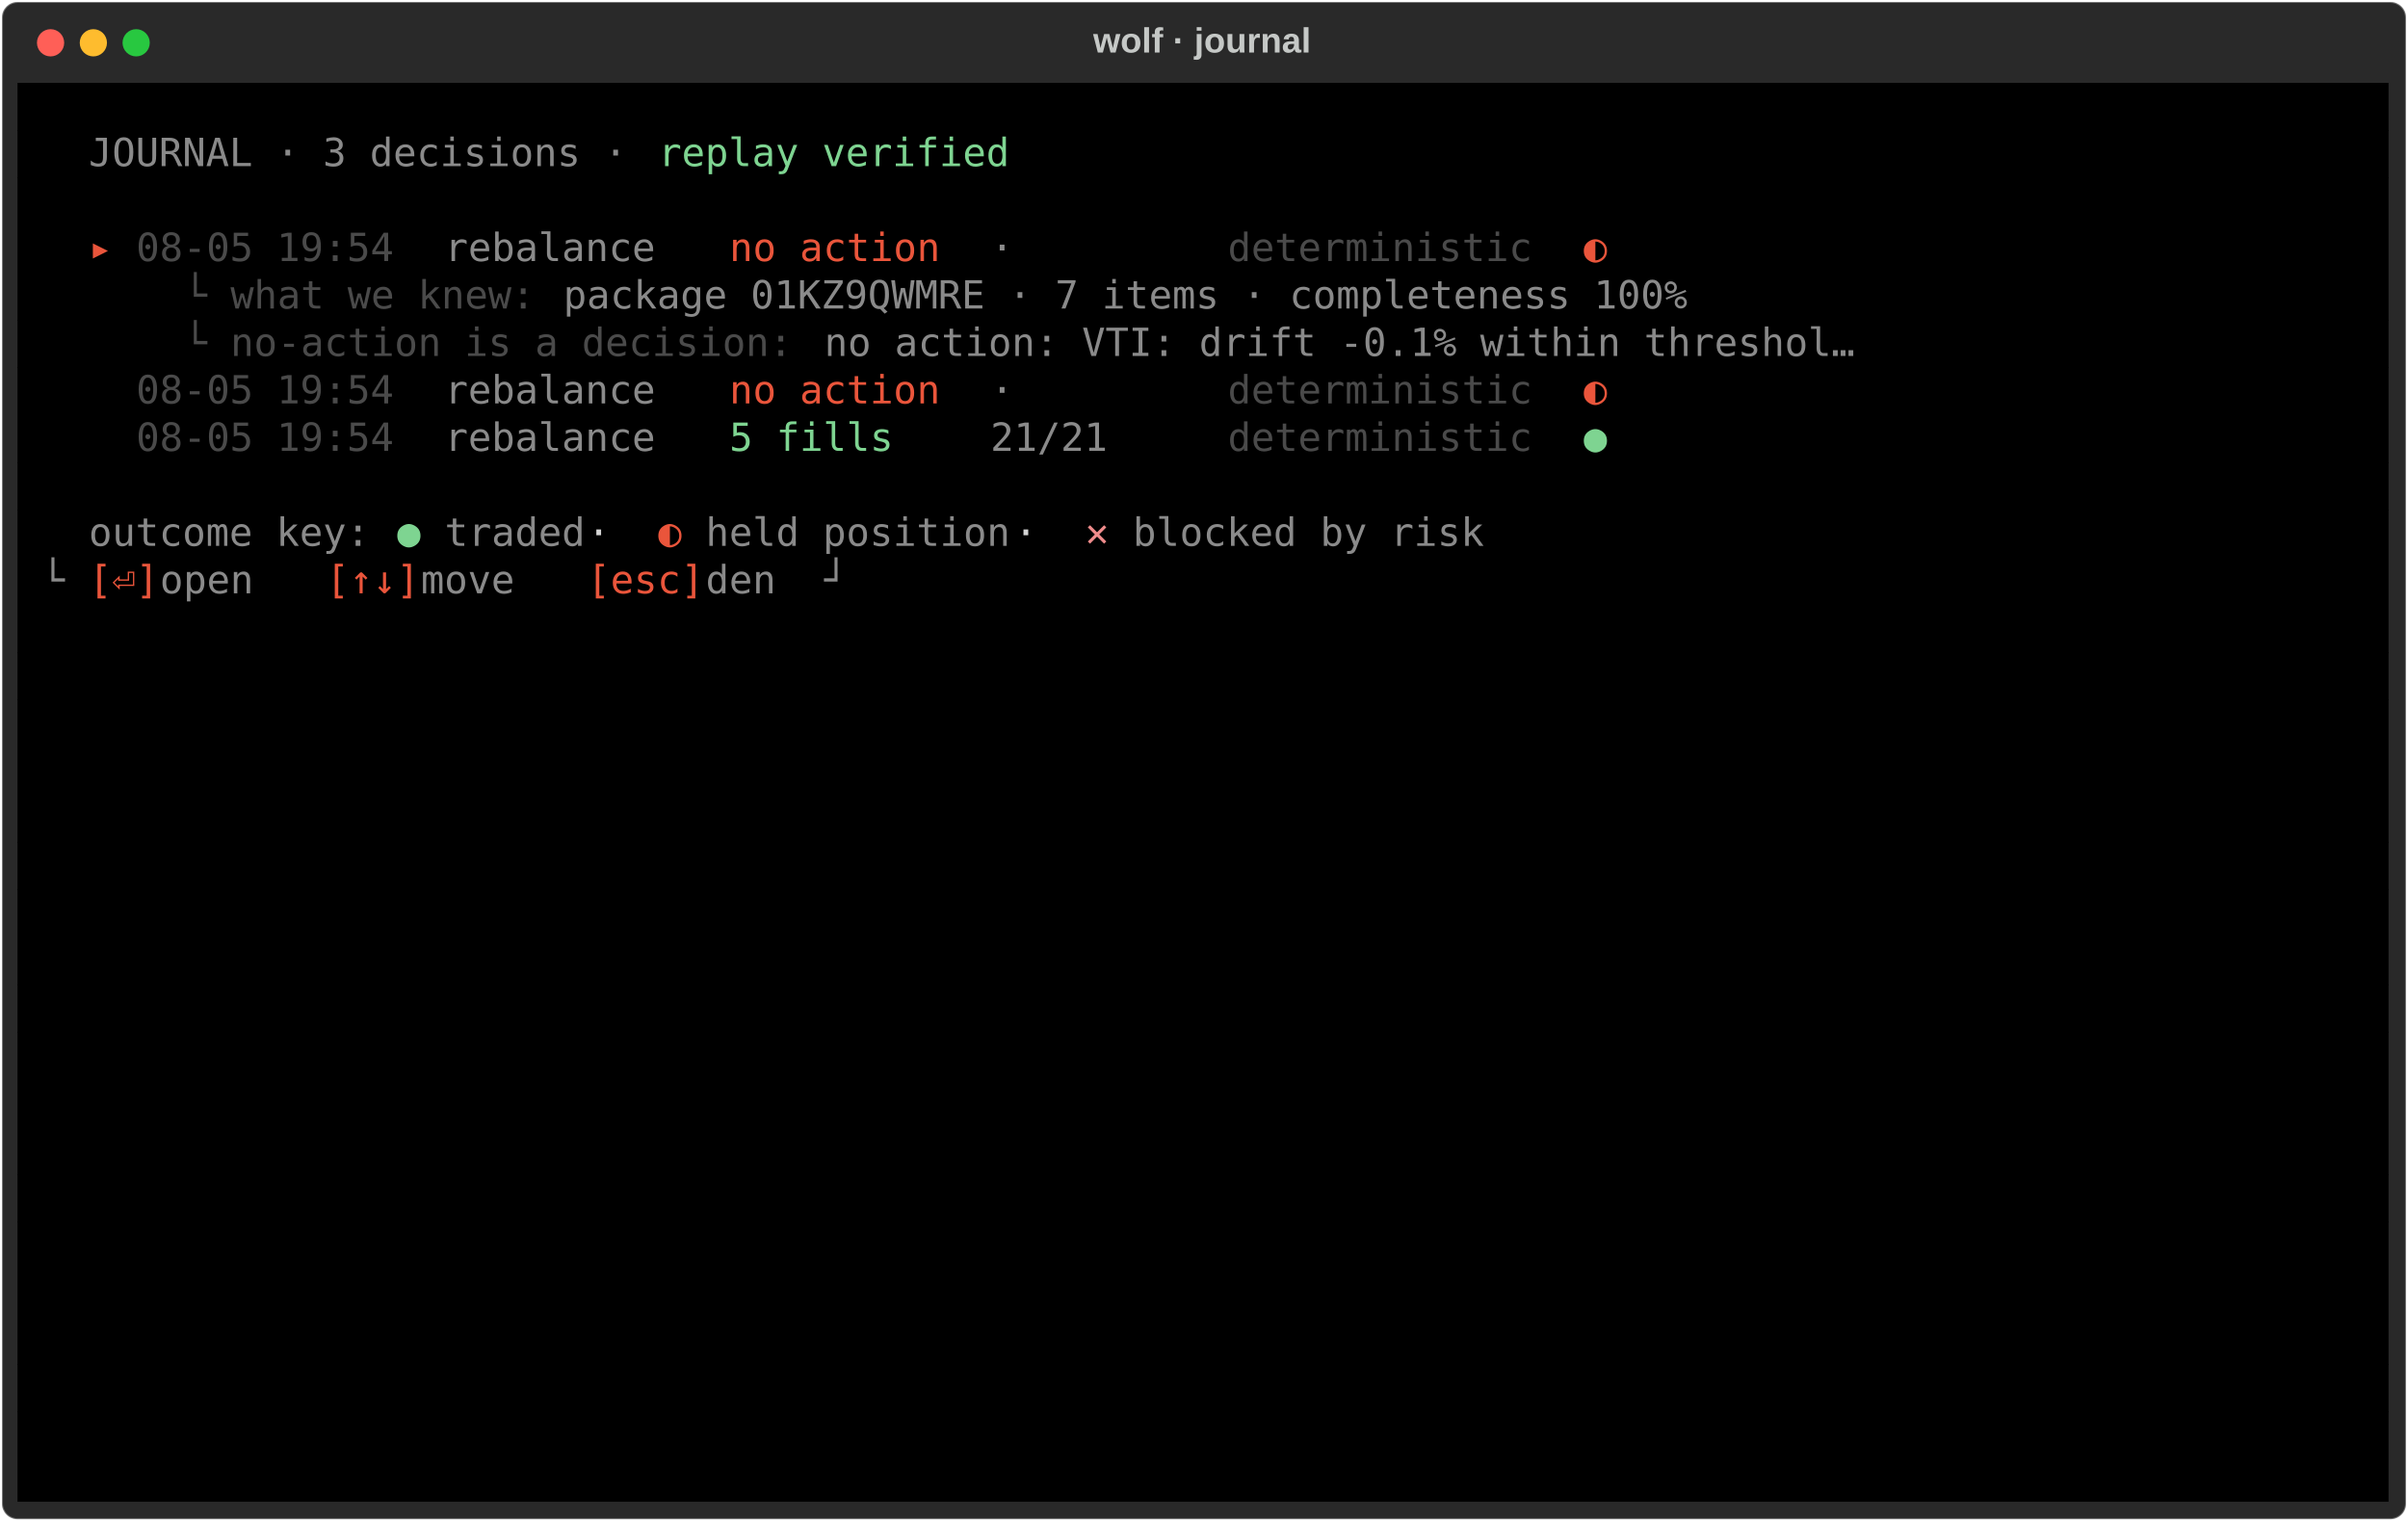
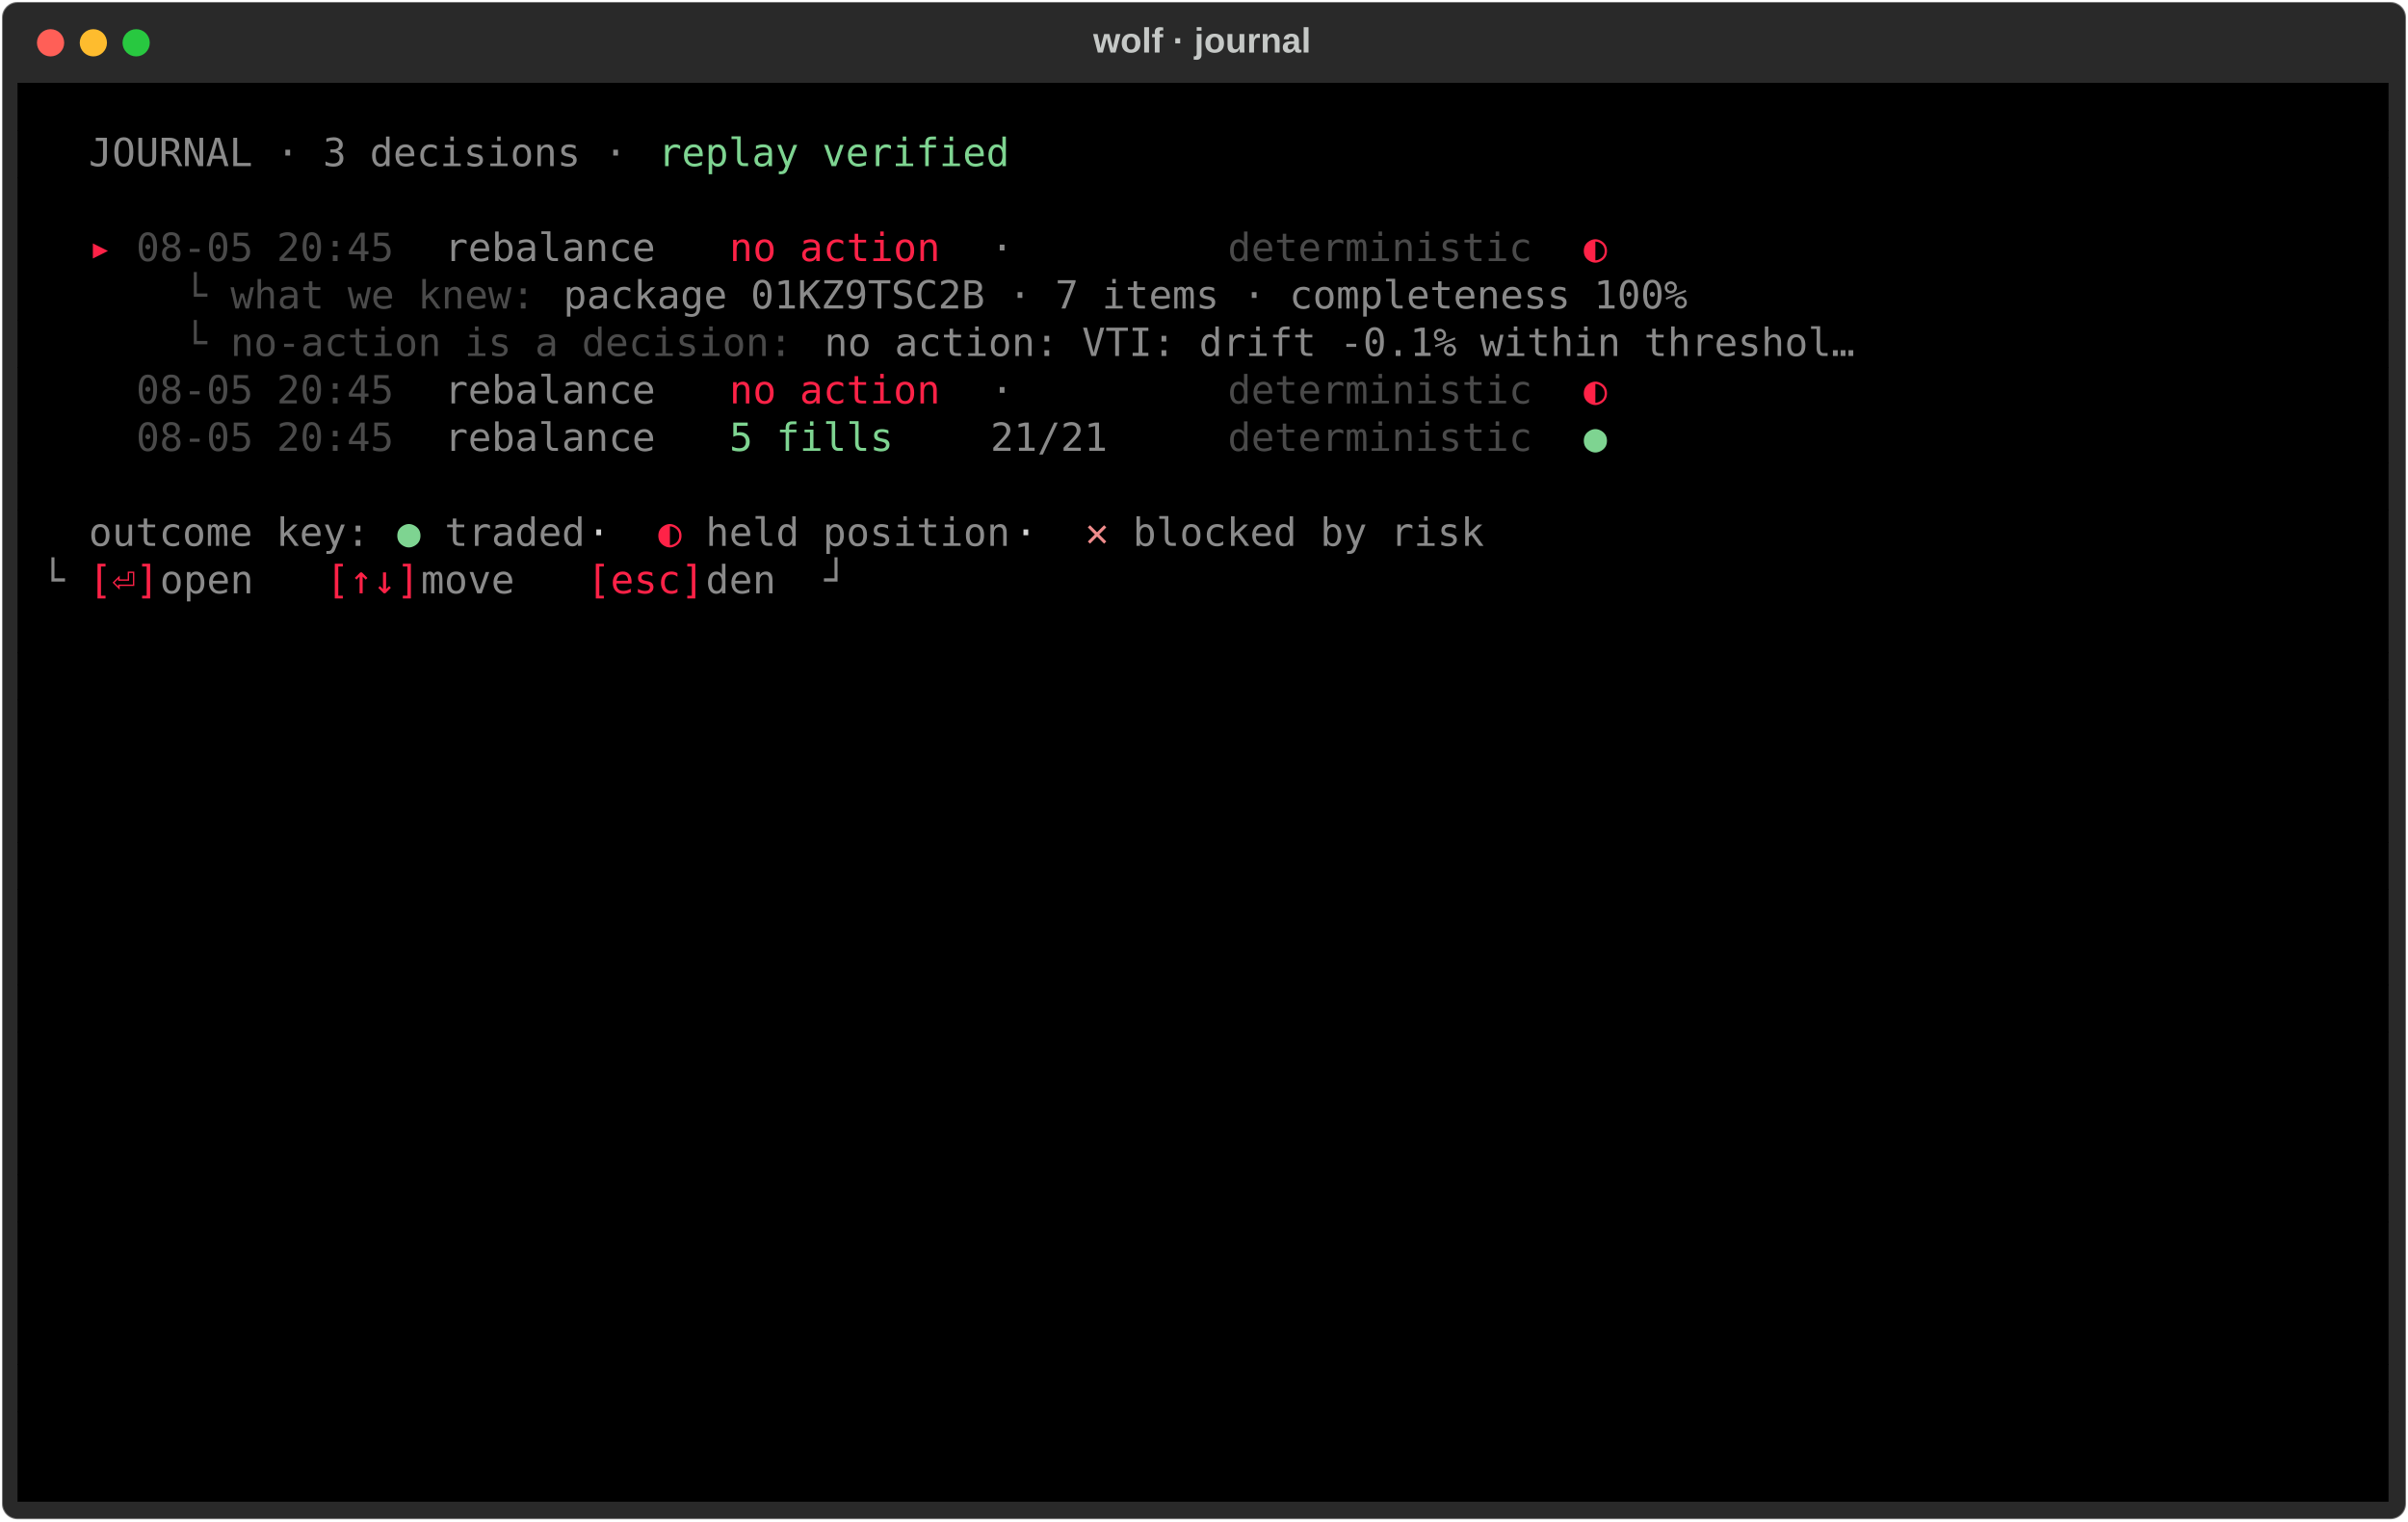
<svg xmlns="http://www.w3.org/2000/svg" class="rich-terminal" viewBox="0 0 1238 782.0">
  <style>

    @font-face {
        font-family: "Fira Code";
        src: local("FiraCode-Regular"),
                url("https://cdnjs.cloudflare.com/ajax/libs/firacode/6.2.0/woff2/FiraCode-Regular.woff2") format("woff2"),
                url("https://cdnjs.cloudflare.com/ajax/libs/firacode/6.2.0/woff/FiraCode-Regular.woff") format("woff");
        font-style: normal;
        font-weight: 400;
    }
    @font-face {
        font-family: "Fira Code";
        src: local("FiraCode-Bold"),
                url("https://cdnjs.cloudflare.com/ajax/libs/firacode/6.2.0/woff2/FiraCode-Bold.woff2") format("woff2"),
                url("https://cdnjs.cloudflare.com/ajax/libs/firacode/6.2.0/woff/FiraCode-Bold.woff") format("woff");
        font-style: bold;
        font-weight: 700;
    }

-     .terminal-2626158233-matrix {
+     .terminal-117177480-matrix {
        font-family: Fira Code, monospace;
        font-size: 20px;
        line-height: 24.4px;
        font-variant-east-asian: full-width;
    }

-     .terminal-2626158233-title {
+     .terminal-117177480-title {
        font-size: 18px;
        font-weight: bold;
        font-family: arial;
    }

-     .terminal-2626158233-r1 { fill: #c5c8c6 }
- .terminal-2626158233-r2 { fill: #d4d4d4 }
- .terminal-2626158233-r3 { fill: #8a8a8a }
- .terminal-2626158233-r4 { fill: #7ed491 }
- .terminal-2626158233-r5 { fill: #ea553b }
- .terminal-2626158233-r6 { fill: #4a4a4a }
- .terminal-2626158233-r7 { fill: #f08c8c }
+     .terminal-117177480-r1 { fill: #c5c8c6 }
+ .terminal-117177480-r2 { fill: #d4d4d4 }
+ .terminal-117177480-r3 { fill: #8a8a8a }
+ .terminal-117177480-r4 { fill: #7ed491 }
+ .terminal-117177480-r5 { fill: #ff2247 }
+ .terminal-117177480-r6 { fill: #4a4a4a }
+ .terminal-117177480-r7 { fill: #f08c8c }
    </style>
  <defs>
-     <clipPath id="terminal-2626158233-clip-terminal">
+     <clipPath id="terminal-117177480-clip-terminal">
      <rect x="0" y="0" width="1219.0" height="731.0" />
    </clipPath>
-     <clipPath id="terminal-2626158233-line-0">
+     <clipPath id="terminal-117177480-line-0">
      <rect x="0" y="1.5" width="1220" height="24.65" />
    </clipPath>
-     <clipPath id="terminal-2626158233-line-1">
+     <clipPath id="terminal-117177480-line-1">
      <rect x="0" y="25.9" width="1220" height="24.65" />
    </clipPath>
-     <clipPath id="terminal-2626158233-line-2">
+     <clipPath id="terminal-117177480-line-2">
      <rect x="0" y="50.3" width="1220" height="24.65" />
    </clipPath>
-     <clipPath id="terminal-2626158233-line-3">
+     <clipPath id="terminal-117177480-line-3">
      <rect x="0" y="74.7" width="1220" height="24.65" />
    </clipPath>
-     <clipPath id="terminal-2626158233-line-4">
+     <clipPath id="terminal-117177480-line-4">
      <rect x="0" y="99.1" width="1220" height="24.65" />
    </clipPath>
-     <clipPath id="terminal-2626158233-line-5">
+     <clipPath id="terminal-117177480-line-5">
      <rect x="0" y="123.5" width="1220" height="24.65" />
    </clipPath>
-     <clipPath id="terminal-2626158233-line-6">
+     <clipPath id="terminal-117177480-line-6">
      <rect x="0" y="147.9" width="1220" height="24.65" />
    </clipPath>
-     <clipPath id="terminal-2626158233-line-7">
+     <clipPath id="terminal-117177480-line-7">
      <rect x="0" y="172.3" width="1220" height="24.65" />
    </clipPath>
-     <clipPath id="terminal-2626158233-line-8">
+     <clipPath id="terminal-117177480-line-8">
      <rect x="0" y="196.7" width="1220" height="24.65" />
    </clipPath>
-     <clipPath id="terminal-2626158233-line-9">
+     <clipPath id="terminal-117177480-line-9">
      <rect x="0" y="221.1" width="1220" height="24.65" />
    </clipPath>
-     <clipPath id="terminal-2626158233-line-10">
+     <clipPath id="terminal-117177480-line-10">
      <rect x="0" y="245.5" width="1220" height="24.65" />
    </clipPath>
-     <clipPath id="terminal-2626158233-line-11">
+     <clipPath id="terminal-117177480-line-11">
      <rect x="0" y="269.9" width="1220" height="24.65" />
    </clipPath>
-     <clipPath id="terminal-2626158233-line-12">
+     <clipPath id="terminal-117177480-line-12">
      <rect x="0" y="294.3" width="1220" height="24.65" />
    </clipPath>
-     <clipPath id="terminal-2626158233-line-13">
+     <clipPath id="terminal-117177480-line-13">
      <rect x="0" y="318.7" width="1220" height="24.65" />
    </clipPath>
-     <clipPath id="terminal-2626158233-line-14">
+     <clipPath id="terminal-117177480-line-14">
      <rect x="0" y="343.1" width="1220" height="24.65" />
    </clipPath>
-     <clipPath id="terminal-2626158233-line-15">
+     <clipPath id="terminal-117177480-line-15">
      <rect x="0" y="367.5" width="1220" height="24.65" />
    </clipPath>
-     <clipPath id="terminal-2626158233-line-16">
+     <clipPath id="terminal-117177480-line-16">
      <rect x="0" y="391.9" width="1220" height="24.65" />
    </clipPath>
-     <clipPath id="terminal-2626158233-line-17">
+     <clipPath id="terminal-117177480-line-17">
      <rect x="0" y="416.3" width="1220" height="24.65" />
    </clipPath>
-     <clipPath id="terminal-2626158233-line-18">
+     <clipPath id="terminal-117177480-line-18">
      <rect x="0" y="440.7" width="1220" height="24.65" />
    </clipPath>
-     <clipPath id="terminal-2626158233-line-19">
+     <clipPath id="terminal-117177480-line-19">
      <rect x="0" y="465.1" width="1220" height="24.65" />
    </clipPath>
-     <clipPath id="terminal-2626158233-line-20">
+     <clipPath id="terminal-117177480-line-20">
      <rect x="0" y="489.5" width="1220" height="24.65" />
    </clipPath>
-     <clipPath id="terminal-2626158233-line-21">
+     <clipPath id="terminal-117177480-line-21">
      <rect x="0" y="513.9" width="1220" height="24.65" />
    </clipPath>
-     <clipPath id="terminal-2626158233-line-22">
+     <clipPath id="terminal-117177480-line-22">
      <rect x="0" y="538.3" width="1220" height="24.65" />
    </clipPath>
-     <clipPath id="terminal-2626158233-line-23">
+     <clipPath id="terminal-117177480-line-23">
      <rect x="0" y="562.7" width="1220" height="24.65" />
    </clipPath>
-     <clipPath id="terminal-2626158233-line-24">
+     <clipPath id="terminal-117177480-line-24">
      <rect x="0" y="587.1" width="1220" height="24.65" />
    </clipPath>
-     <clipPath id="terminal-2626158233-line-25">
+     <clipPath id="terminal-117177480-line-25">
      <rect x="0" y="611.5" width="1220" height="24.65" />
    </clipPath>
-     <clipPath id="terminal-2626158233-line-26">
+     <clipPath id="terminal-117177480-line-26">
      <rect x="0" y="635.9" width="1220" height="24.65" />
    </clipPath>
-     <clipPath id="terminal-2626158233-line-27">
+     <clipPath id="terminal-117177480-line-27">
      <rect x="0" y="660.3" width="1220" height="24.65" />
    </clipPath>
-     <clipPath id="terminal-2626158233-line-28">
+     <clipPath id="terminal-117177480-line-28">
      <rect x="0" y="684.7" width="1220" height="24.65" />
    </clipPath>
  </defs>
  <rect fill="#292929" stroke="rgba(255,255,255,0.35)" stroke-width="1" x="1" y="1" width="1236" height="780" rx="8" />
-   <text class="terminal-2626158233-title" fill="#c5c8c6" text-anchor="middle" x="618" y="27">wolf · journal</text>
+   <text class="terminal-117177480-title" fill="#c5c8c6" text-anchor="middle" x="618" y="27">wolf · journal</text>
  <g transform="translate(26,22)">
    <circle cx="0" cy="0" r="7" fill="#ff5f57" />
    <circle cx="22" cy="0" r="7" fill="#febc2e" />
    <circle cx="44" cy="0" r="7" fill="#28c840" />
  </g>
-   <g transform="translate(9, 41)" clip-path="url(#terminal-2626158233-clip-terminal)">
+   <g transform="translate(9, 41)" clip-path="url(#terminal-117177480-clip-terminal)">
    <rect fill="#000000" x="0" y="1.5" width="12.2" height="24.65" shape-rendering="crispEdges" />
    <rect fill="#000000" x="12.2" y="1.5" width="0" height="24.65" shape-rendering="crispEdges" />
    <rect fill="#000000" x="12.2" y="1.5" width="1195.6" height="24.65" shape-rendering="crispEdges" />
    <rect fill="#000000" x="1207.8" y="1.5" width="12.2" height="24.65" shape-rendering="crispEdges" />
    <rect fill="#000000" x="0" y="25.9" width="12.2" height="24.65" shape-rendering="crispEdges" />
    <rect fill="#000000" x="12.2" y="25.9" width="24.4" height="24.65" shape-rendering="crispEdges" />
    <rect fill="#000000" x="36.6" y="25.9" width="280.6" height="24.65" shape-rendering="crispEdges" />
    <rect fill="#000000" x="317.2" y="25.9" width="12.2" height="24.65" shape-rendering="crispEdges" />
    <rect fill="#000000" x="329.4" y="25.9" width="183" height="24.65" shape-rendering="crispEdges" />
    <rect fill="#000000" x="512.4" y="25.9" width="695.4" height="24.65" shape-rendering="crispEdges" />
    <rect fill="#000000" x="1207.8" y="25.9" width="12.2" height="24.65" shape-rendering="crispEdges" />
    <rect fill="#000000" x="0" y="50.3" width="12.2" height="24.65" shape-rendering="crispEdges" />
    <rect fill="#000000" x="12.2" y="50.3" width="0" height="24.65" shape-rendering="crispEdges" />
    <rect fill="#000000" x="12.2" y="50.3" width="1195.6" height="24.65" shape-rendering="crispEdges" />
    <rect fill="#000000" x="1207.8" y="50.3" width="12.2" height="24.65" shape-rendering="crispEdges" />
    <rect fill="#000000" x="0" y="74.7" width="12.2" height="24.65" shape-rendering="crispEdges" />
    <rect fill="#000000" x="12.2" y="74.7" width="24.4" height="24.65" shape-rendering="crispEdges" />
    <rect fill="#000000" x="36.6" y="74.7" width="12.2" height="24.65" shape-rendering="crispEdges" />
    <rect fill="#000000" x="48.8" y="74.7" width="12.2" height="24.65" shape-rendering="crispEdges" />
    <rect fill="#000000" x="61" y="74.7" width="134.2" height="24.65" shape-rendering="crispEdges" />
    <rect fill="#000000" x="195.2" y="74.7" width="24.4" height="24.65" shape-rendering="crispEdges" />
    <rect fill="#000000" x="219.6" y="74.7" width="146.4" height="24.65" shape-rendering="crispEdges" />
    <rect fill="#000000" x="366" y="74.7" width="134.2" height="24.65" shape-rendering="crispEdges" />
    <rect fill="#000000" x="500.2" y="74.7" width="85.4" height="24.65" shape-rendering="crispEdges" />
    <rect fill="#000000" x="585.6" y="74.7" width="36.6" height="24.65" shape-rendering="crispEdges" />
    <rect fill="#000000" x="622.2" y="74.7" width="158.6" height="24.65" shape-rendering="crispEdges" />
    <rect fill="#000000" x="780.8" y="74.7" width="24.4" height="24.65" shape-rendering="crispEdges" />
    <rect fill="#000000" x="805.2" y="74.7" width="12.2" height="24.65" shape-rendering="crispEdges" />
    <rect fill="#000000" x="817.4" y="74.7" width="390.4" height="24.65" shape-rendering="crispEdges" />
    <rect fill="#000000" x="1207.8" y="74.7" width="12.2" height="24.65" shape-rendering="crispEdges" />
    <rect fill="#000000" x="0" y="99.1" width="12.2" height="24.65" shape-rendering="crispEdges" />
    <rect fill="#000000" x="12.2" y="99.1" width="73.2" height="24.65" shape-rendering="crispEdges" />
    <rect fill="#000000" x="85.4" y="99.1" width="183" height="24.65" shape-rendering="crispEdges" />
    <rect fill="#000000" x="268.4" y="99.1" width="12.2" height="24.65" shape-rendering="crispEdges" />
    <rect fill="#000000" x="280.6" y="99.1" width="585.6" height="24.65" shape-rendering="crispEdges" />
    <rect fill="#000000" x="866.2" y="99.1" width="341.6" height="24.65" shape-rendering="crispEdges" />
    <rect fill="#000000" x="1207.8" y="99.1" width="12.2" height="24.65" shape-rendering="crispEdges" />
    <rect fill="#000000" x="0" y="123.5" width="12.2" height="24.65" shape-rendering="crispEdges" />
    <rect fill="#000000" x="12.2" y="123.5" width="73.2" height="24.65" shape-rendering="crispEdges" />
    <rect fill="#000000" x="85.4" y="123.5" width="317.2" height="24.65" shape-rendering="crispEdges" />
    <rect fill="#000000" x="402.6" y="123.5" width="12.2" height="24.65" shape-rendering="crispEdges" />
    <rect fill="#000000" x="414.8" y="123.5" width="536.8" height="24.65" shape-rendering="crispEdges" />
    <rect fill="#000000" x="951.6" y="123.5" width="256.2" height="24.65" shape-rendering="crispEdges" />
    <rect fill="#000000" x="1207.8" y="123.5" width="12.2" height="24.65" shape-rendering="crispEdges" />
    <rect fill="#000000" x="0" y="147.9" width="12.2" height="24.65" shape-rendering="crispEdges" />
    <rect fill="#000000" x="12.2" y="147.9" width="48.8" height="24.65" shape-rendering="crispEdges" />
    <rect fill="#000000" x="61" y="147.9" width="134.2" height="24.65" shape-rendering="crispEdges" />
    <rect fill="#000000" x="195.2" y="147.9" width="24.4" height="24.65" shape-rendering="crispEdges" />
    <rect fill="#000000" x="219.6" y="147.9" width="146.4" height="24.65" shape-rendering="crispEdges" />
    <rect fill="#000000" x="366" y="147.9" width="134.2" height="24.65" shape-rendering="crispEdges" />
    <rect fill="#000000" x="500.2" y="147.9" width="85.4" height="24.65" shape-rendering="crispEdges" />
    <rect fill="#000000" x="585.6" y="147.9" width="36.6" height="24.65" shape-rendering="crispEdges" />
    <rect fill="#000000" x="622.2" y="147.9" width="158.6" height="24.65" shape-rendering="crispEdges" />
    <rect fill="#000000" x="780.8" y="147.9" width="24.4" height="24.65" shape-rendering="crispEdges" />
    <rect fill="#000000" x="805.2" y="147.9" width="12.2" height="24.65" shape-rendering="crispEdges" />
    <rect fill="#000000" x="817.4" y="147.9" width="390.4" height="24.65" shape-rendering="crispEdges" />
    <rect fill="#000000" x="1207.8" y="147.9" width="12.2" height="24.65" shape-rendering="crispEdges" />
    <rect fill="#000000" x="0" y="172.3" width="12.2" height="24.65" shape-rendering="crispEdges" />
    <rect fill="#000000" x="12.2" y="172.3" width="48.8" height="24.65" shape-rendering="crispEdges" />
    <rect fill="#000000" x="61" y="172.3" width="134.2" height="24.65" shape-rendering="crispEdges" />
    <rect fill="#000000" x="195.2" y="172.3" width="24.4" height="24.65" shape-rendering="crispEdges" />
    <rect fill="#000000" x="219.6" y="172.3" width="146.4" height="24.65" shape-rendering="crispEdges" />
    <rect fill="#000000" x="366" y="172.3" width="134.2" height="24.65" shape-rendering="crispEdges" />
    <rect fill="#000000" x="500.2" y="172.3" width="85.4" height="24.65" shape-rendering="crispEdges" />
    <rect fill="#000000" x="585.6" y="172.3" width="36.6" height="24.65" shape-rendering="crispEdges" />
    <rect fill="#000000" x="622.2" y="172.3" width="158.6" height="24.65" shape-rendering="crispEdges" />
    <rect fill="#000000" x="780.8" y="172.3" width="24.4" height="24.65" shape-rendering="crispEdges" />
    <rect fill="#000000" x="805.2" y="172.3" width="12.2" height="24.65" shape-rendering="crispEdges" />
    <rect fill="#000000" x="817.4" y="172.3" width="390.4" height="24.65" shape-rendering="crispEdges" />
    <rect fill="#000000" x="1207.8" y="172.3" width="12.2" height="24.65" shape-rendering="crispEdges" />
    <rect fill="#000000" x="0" y="196.7" width="12.2" height="24.65" shape-rendering="crispEdges" />
    <rect fill="#000000" x="12.2" y="196.7" width="0" height="24.65" shape-rendering="crispEdges" />
    <rect fill="#000000" x="12.2" y="196.7" width="1195.6" height="24.65" shape-rendering="crispEdges" />
    <rect fill="#000000" x="1207.8" y="196.7" width="12.2" height="24.65" shape-rendering="crispEdges" />
    <rect fill="#000000" x="0" y="221.1" width="12.2" height="24.65" shape-rendering="crispEdges" />
    <rect fill="#000000" x="12.2" y="221.1" width="24.4" height="24.65" shape-rendering="crispEdges" />
    <rect fill="#000000" x="36.6" y="221.1" width="146.4" height="24.65" shape-rendering="crispEdges" />
    <rect fill="#000000" x="183" y="221.1" width="12.2" height="24.65" shape-rendering="crispEdges" />
    <rect fill="#000000" x="195.2" y="221.1" width="12.2" height="24.65" shape-rendering="crispEdges" />
    <rect fill="#000000" x="207.4" y="221.1" width="12.2" height="24.65" shape-rendering="crispEdges" />
    <rect fill="#000000" x="219.6" y="221.1" width="73.2" height="24.65" shape-rendering="crispEdges" />
    <rect fill="#000000" x="292.8" y="221.1" width="36.6" height="24.65" shape-rendering="crispEdges" />
    <rect fill="#000000" x="329.4" y="221.1" width="12.2" height="24.65" shape-rendering="crispEdges" />
    <rect fill="#000000" x="341.6" y="221.1" width="12.2" height="24.65" shape-rendering="crispEdges" />
    <rect fill="#000000" x="353.8" y="221.1" width="158.6" height="24.65" shape-rendering="crispEdges" />
    <rect fill="#000000" x="512.4" y="221.1" width="36.6" height="24.65" shape-rendering="crispEdges" />
    <rect fill="#000000" x="549" y="221.1" width="12.2" height="24.65" shape-rendering="crispEdges" />
    <rect fill="#000000" x="561.2" y="221.1" width="12.2" height="24.65" shape-rendering="crispEdges" />
    <rect fill="#000000" x="573.4" y="221.1" width="183" height="24.65" shape-rendering="crispEdges" />
    <rect fill="#000000" x="756.4" y="221.1" width="451.4" height="24.65" shape-rendering="crispEdges" />
    <rect fill="#000000" x="1207.8" y="221.1" width="12.2" height="24.65" shape-rendering="crispEdges" />
    <rect fill="#000000" x="0" y="245.5" width="12.2" height="24.65" shape-rendering="crispEdges" />
    <rect fill="#000000" x="12.2" y="245.5" width="12.2" height="24.65" shape-rendering="crispEdges" />
    <rect fill="#000000" x="24.4" y="245.5" width="12.2" height="24.65" shape-rendering="crispEdges" />
    <rect fill="#000000" x="36.6" y="245.5" width="36.6" height="24.65" shape-rendering="crispEdges" />
    <rect fill="#000000" x="73.2" y="245.5" width="61" height="24.65" shape-rendering="crispEdges" />
    <rect fill="#000000" x="134.2" y="245.5" width="24.4" height="24.65" shape-rendering="crispEdges" />
    <rect fill="#000000" x="158.6" y="245.5" width="48.8" height="24.65" shape-rendering="crispEdges" />
    <rect fill="#000000" x="207.4" y="245.5" width="61" height="24.65" shape-rendering="crispEdges" />
    <rect fill="#000000" x="268.4" y="245.5" width="24.4" height="24.65" shape-rendering="crispEdges" />
    <rect fill="#000000" x="292.8" y="245.5" width="61" height="24.65" shape-rendering="crispEdges" />
    <rect fill="#000000" x="353.8" y="245.5" width="48.8" height="24.65" shape-rendering="crispEdges" />
    <rect fill="#000000" x="402.6" y="245.5" width="12.2" height="24.65" shape-rendering="crispEdges" />
    <rect fill="#000000" x="414.8" y="245.5" width="12.2" height="24.65" shape-rendering="crispEdges" />
    <rect fill="#000000" x="427" y="245.5" width="780.8" height="24.65" shape-rendering="crispEdges" />
    <rect fill="#000000" x="1207.8" y="245.5" width="12.2" height="24.65" shape-rendering="crispEdges" />
    <rect fill="#000000" x="0" y="269.9" width="12.2" height="24.65" shape-rendering="crispEdges" />
    <rect fill="#000000" x="12.2" y="269.9" width="1195.6" height="24.65" shape-rendering="crispEdges" />
    <rect fill="#000000" x="1207.8" y="269.9" width="12.2" height="24.65" shape-rendering="crispEdges" />
    <rect fill="#000000" x="0" y="294.3" width="12.2" height="24.65" shape-rendering="crispEdges" />
    <rect fill="#000000" x="12.2" y="294.3" width="1195.6" height="24.65" shape-rendering="crispEdges" />
    <rect fill="#000000" x="1207.8" y="294.3" width="12.2" height="24.65" shape-rendering="crispEdges" />
    <rect fill="#000000" x="0" y="318.7" width="12.2" height="24.65" shape-rendering="crispEdges" />
    <rect fill="#000000" x="12.2" y="318.7" width="1195.6" height="24.65" shape-rendering="crispEdges" />
    <rect fill="#000000" x="1207.8" y="318.7" width="12.2" height="24.65" shape-rendering="crispEdges" />
    <rect fill="#000000" x="0" y="343.1" width="12.2" height="24.65" shape-rendering="crispEdges" />
    <rect fill="#000000" x="12.2" y="343.1" width="1195.6" height="24.65" shape-rendering="crispEdges" />
    <rect fill="#000000" x="1207.8" y="343.1" width="12.2" height="24.65" shape-rendering="crispEdges" />
    <rect fill="#000000" x="0" y="367.5" width="12.2" height="24.65" shape-rendering="crispEdges" />
    <rect fill="#000000" x="12.2" y="367.5" width="1195.6" height="24.65" shape-rendering="crispEdges" />
    <rect fill="#000000" x="1207.8" y="367.5" width="12.2" height="24.65" shape-rendering="crispEdges" />
    <rect fill="#000000" x="0" y="391.9" width="12.2" height="24.65" shape-rendering="crispEdges" />
    <rect fill="#000000" x="12.2" y="391.9" width="1195.6" height="24.65" shape-rendering="crispEdges" />
    <rect fill="#000000" x="1207.8" y="391.9" width="12.2" height="24.65" shape-rendering="crispEdges" />
    <rect fill="#000000" x="0" y="416.3" width="12.2" height="24.65" shape-rendering="crispEdges" />
    <rect fill="#000000" x="12.2" y="416.3" width="1195.6" height="24.65" shape-rendering="crispEdges" />
    <rect fill="#000000" x="1207.8" y="416.3" width="12.2" height="24.65" shape-rendering="crispEdges" />
    <rect fill="#000000" x="0" y="440.7" width="12.2" height="24.65" shape-rendering="crispEdges" />
    <rect fill="#000000" x="12.2" y="440.7" width="1195.6" height="24.65" shape-rendering="crispEdges" />
    <rect fill="#000000" x="1207.8" y="440.7" width="12.2" height="24.65" shape-rendering="crispEdges" />
    <rect fill="#000000" x="0" y="465.1" width="12.2" height="24.65" shape-rendering="crispEdges" />
    <rect fill="#000000" x="12.2" y="465.1" width="1195.6" height="24.65" shape-rendering="crispEdges" />
    <rect fill="#000000" x="1207.8" y="465.1" width="12.2" height="24.65" shape-rendering="crispEdges" />
    <rect fill="#000000" x="0" y="489.5" width="12.2" height="24.65" shape-rendering="crispEdges" />
    <rect fill="#000000" x="12.2" y="489.5" width="1195.6" height="24.65" shape-rendering="crispEdges" />
    <rect fill="#000000" x="1207.8" y="489.5" width="12.2" height="24.65" shape-rendering="crispEdges" />
    <rect fill="#000000" x="0" y="513.9" width="12.2" height="24.65" shape-rendering="crispEdges" />
    <rect fill="#000000" x="12.2" y="513.9" width="1195.6" height="24.65" shape-rendering="crispEdges" />
    <rect fill="#000000" x="1207.8" y="513.9" width="12.2" height="24.65" shape-rendering="crispEdges" />
    <rect fill="#000000" x="0" y="538.3" width="12.2" height="24.65" shape-rendering="crispEdges" />
    <rect fill="#000000" x="12.2" y="538.3" width="1195.6" height="24.65" shape-rendering="crispEdges" />
    <rect fill="#000000" x="1207.8" y="538.3" width="12.2" height="24.65" shape-rendering="crispEdges" />
    <rect fill="#000000" x="0" y="562.7" width="12.2" height="24.65" shape-rendering="crispEdges" />
    <rect fill="#000000" x="12.2" y="562.7" width="1195.6" height="24.65" shape-rendering="crispEdges" />
    <rect fill="#000000" x="1207.8" y="562.7" width="12.2" height="24.65" shape-rendering="crispEdges" />
    <rect fill="#000000" x="0" y="587.1" width="12.2" height="24.65" shape-rendering="crispEdges" />
    <rect fill="#000000" x="12.2" y="587.1" width="1195.6" height="24.65" shape-rendering="crispEdges" />
    <rect fill="#000000" x="1207.8" y="587.1" width="12.2" height="24.65" shape-rendering="crispEdges" />
    <rect fill="#000000" x="0" y="611.5" width="12.2" height="24.65" shape-rendering="crispEdges" />
    <rect fill="#000000" x="12.2" y="611.5" width="1195.6" height="24.65" shape-rendering="crispEdges" />
    <rect fill="#000000" x="1207.8" y="611.5" width="12.2" height="24.65" shape-rendering="crispEdges" />
    <rect fill="#000000" x="0" y="635.9" width="12.2" height="24.65" shape-rendering="crispEdges" />
    <rect fill="#000000" x="12.2" y="635.9" width="1195.6" height="24.65" shape-rendering="crispEdges" />
    <rect fill="#000000" x="1207.8" y="635.9" width="12.2" height="24.65" shape-rendering="crispEdges" />
    <rect fill="#000000" x="0" y="660.3" width="12.2" height="24.65" shape-rendering="crispEdges" />
    <rect fill="#000000" x="12.2" y="660.3" width="1195.6" height="24.65" shape-rendering="crispEdges" />
    <rect fill="#000000" x="1207.8" y="660.3" width="12.2" height="24.65" shape-rendering="crispEdges" />
    <rect fill="#000000" x="0" y="684.7" width="12.2" height="24.65" shape-rendering="crispEdges" />
    <rect fill="#000000" x="12.2" y="684.7" width="1195.6" height="24.65" shape-rendering="crispEdges" />
    <rect fill="#000000" x="1207.8" y="684.7" width="12.2" height="24.65" shape-rendering="crispEdges" />
    <rect fill="#000000" x="0" y="709.1" width="12.2" height="24.65" shape-rendering="crispEdges" />
    <rect fill="#000000" x="12.2" y="709.1" width="1195.6" height="24.65" shape-rendering="crispEdges" />
    <rect fill="#000000" x="1207.8" y="709.1" width="12.2" height="24.65" shape-rendering="crispEdges" />
-     <g class="terminal-2626158233-matrix">
-       <text class="terminal-2626158233-r1" x="1220" y="20" textLength="12.2" clip-path="url(#terminal-2626158233-line-0)">
- </text>
-       <text class="terminal-2626158233-r3" x="36.6" y="44.4" textLength="280.6" clip-path="url(#terminal-2626158233-line-1)">JOURNAL · 3 decisions ·</text>
-       <text class="terminal-2626158233-r4" x="329.4" y="44.4" textLength="183" clip-path="url(#terminal-2626158233-line-1)">replay verified</text>
-       <text class="terminal-2626158233-r1" x="1220" y="44.4" textLength="12.2" clip-path="url(#terminal-2626158233-line-1)">
- </text>
-       <text class="terminal-2626158233-r1" x="1220" y="68.8" textLength="12.2" clip-path="url(#terminal-2626158233-line-2)">
- </text>
-       <text class="terminal-2626158233-r5" x="36.6" y="93.2" textLength="12.2" clip-path="url(#terminal-2626158233-line-3)">▸</text>
-       <text class="terminal-2626158233-r6" x="61" y="93.2" textLength="134.2" clip-path="url(#terminal-2626158233-line-3)">08-05 19:54</text>
-       <text class="terminal-2626158233-r3" x="219.6" y="93.2" textLength="146.4" clip-path="url(#terminal-2626158233-line-3)">rebalance   </text>
-       <text class="terminal-2626158233-r5" x="366" y="93.2" textLength="134.2" clip-path="url(#terminal-2626158233-line-3)">no action  </text>
-       <text class="terminal-2626158233-r3" x="500.2" y="93.2" textLength="85.4" clip-path="url(#terminal-2626158233-line-3)">      ·</text>
-       <text class="terminal-2626158233-r6" x="622.2" y="93.2" textLength="158.6" clip-path="url(#terminal-2626158233-line-3)">deterministic</text>
-       <text class="terminal-2626158233-r5" x="805.2" y="93.2" textLength="12.2" clip-path="url(#terminal-2626158233-line-3)">◐</text>
-       <text class="terminal-2626158233-r1" x="1220" y="93.2" textLength="12.2" clip-path="url(#terminal-2626158233-line-3)">
- </text>
-       <text class="terminal-2626158233-r6" x="85.4" y="117.6" textLength="183" clip-path="url(#terminal-2626158233-line-4)">└ what we knew:</text>
-       <text class="terminal-2626158233-r3" x="280.6" y="117.6" textLength="585.6" clip-path="url(#terminal-2626158233-line-4)">package 01KZ9QWMRE · 7 items · completeness 100%</text>
-       <text class="terminal-2626158233-r1" x="1220" y="117.6" textLength="12.2" clip-path="url(#terminal-2626158233-line-4)">
- </text>
-       <text class="terminal-2626158233-r6" x="85.4" y="142" textLength="317.2" clip-path="url(#terminal-2626158233-line-5)">└ no-action is a decision:</text>
-       <text class="terminal-2626158233-r3" x="414.8" y="142" textLength="536.8" clip-path="url(#terminal-2626158233-line-5)">no action: VTI: drift -0.1% within threshol…</text>
-       <text class="terminal-2626158233-r1" x="1220" y="142" textLength="12.2" clip-path="url(#terminal-2626158233-line-5)">
- </text>
-       <text class="terminal-2626158233-r6" x="61" y="166.4" textLength="134.2" clip-path="url(#terminal-2626158233-line-6)">08-05 19:54</text>
-       <text class="terminal-2626158233-r3" x="219.6" y="166.4" textLength="146.4" clip-path="url(#terminal-2626158233-line-6)">rebalance   </text>
-       <text class="terminal-2626158233-r5" x="366" y="166.4" textLength="134.2" clip-path="url(#terminal-2626158233-line-6)">no action  </text>
-       <text class="terminal-2626158233-r3" x="500.2" y="166.4" textLength="85.4" clip-path="url(#terminal-2626158233-line-6)">      ·</text>
-       <text class="terminal-2626158233-r6" x="622.2" y="166.4" textLength="158.6" clip-path="url(#terminal-2626158233-line-6)">deterministic</text>
-       <text class="terminal-2626158233-r5" x="805.2" y="166.4" textLength="12.2" clip-path="url(#terminal-2626158233-line-6)">◐</text>
-       <text class="terminal-2626158233-r1" x="1220" y="166.4" textLength="12.2" clip-path="url(#terminal-2626158233-line-6)">
- </text>
-       <text class="terminal-2626158233-r6" x="61" y="190.8" textLength="134.2" clip-path="url(#terminal-2626158233-line-7)">08-05 19:54</text>
-       <text class="terminal-2626158233-r3" x="219.6" y="190.8" textLength="146.4" clip-path="url(#terminal-2626158233-line-7)">rebalance   </text>
-       <text class="terminal-2626158233-r4" x="366" y="190.8" textLength="134.2" clip-path="url(#terminal-2626158233-line-7)">5 fills    </text>
-       <text class="terminal-2626158233-r3" x="500.2" y="190.8" textLength="85.4" clip-path="url(#terminal-2626158233-line-7)">  21/21</text>
-       <text class="terminal-2626158233-r6" x="622.2" y="190.8" textLength="158.6" clip-path="url(#terminal-2626158233-line-7)">deterministic</text>
-       <text class="terminal-2626158233-r4" x="805.2" y="190.8" textLength="12.2" clip-path="url(#terminal-2626158233-line-7)">●</text>
-       <text class="terminal-2626158233-r1" x="1220" y="190.8" textLength="12.2" clip-path="url(#terminal-2626158233-line-7)">
- </text>
-       <text class="terminal-2626158233-r1" x="1220" y="215.2" textLength="12.2" clip-path="url(#terminal-2626158233-line-8)">
- </text>
-       <text class="terminal-2626158233-r3" x="36.6" y="239.6" textLength="146.4" clip-path="url(#terminal-2626158233-line-9)">outcome key:</text>
-       <text class="terminal-2626158233-r4" x="195.2" y="239.6" textLength="12.2" clip-path="url(#terminal-2626158233-line-9)">●</text>
-       <text class="terminal-2626158233-r3" x="219.6" y="239.6" textLength="73.2" clip-path="url(#terminal-2626158233-line-9)">traded</text>
-       <text class="terminal-2626158233-r2" x="292.8" y="239.6" textLength="36.6" clip-path="url(#terminal-2626158233-line-9)"> · </text>
-       <text class="terminal-2626158233-r5" x="329.4" y="239.6" textLength="12.2" clip-path="url(#terminal-2626158233-line-9)">◐</text>
-       <text class="terminal-2626158233-r3" x="353.8" y="239.6" textLength="158.6" clip-path="url(#terminal-2626158233-line-9)">held position</text>
-       <text class="terminal-2626158233-r2" x="512.4" y="239.6" textLength="36.6" clip-path="url(#terminal-2626158233-line-9)"> · </text>
-       <text class="terminal-2626158233-r7" x="549" y="239.6" textLength="12.2" clip-path="url(#terminal-2626158233-line-9)">✕</text>
-       <text class="terminal-2626158233-r3" x="573.4" y="239.6" textLength="183" clip-path="url(#terminal-2626158233-line-9)">blocked by risk</text>
-       <text class="terminal-2626158233-r1" x="1220" y="239.6" textLength="12.2" clip-path="url(#terminal-2626158233-line-9)">
- </text>
-       <text class="terminal-2626158233-r3" x="12.2" y="264" textLength="12.2" clip-path="url(#terminal-2626158233-line-10)">└</text>
-       <text class="terminal-2626158233-r5" x="36.6" y="264" textLength="36.6" clip-path="url(#terminal-2626158233-line-10)">[⏎]</text>
-       <text class="terminal-2626158233-r3" x="73.2" y="264" textLength="61" clip-path="url(#terminal-2626158233-line-10)"> open</text>
-       <text class="terminal-2626158233-r5" x="158.6" y="264" textLength="48.8" clip-path="url(#terminal-2626158233-line-10)">[↑↓]</text>
-       <text class="terminal-2626158233-r3" x="207.4" y="264" textLength="61" clip-path="url(#terminal-2626158233-line-10)"> move</text>
-       <text class="terminal-2626158233-r5" x="292.8" y="264" textLength="61" clip-path="url(#terminal-2626158233-line-10)">[esc]</text>
-       <text class="terminal-2626158233-r3" x="353.8" y="264" textLength="48.8" clip-path="url(#terminal-2626158233-line-10)"> den</text>
-       <text class="terminal-2626158233-r3" x="414.8" y="264" textLength="12.2" clip-path="url(#terminal-2626158233-line-10)">┘</text>
-       <text class="terminal-2626158233-r1" x="1220" y="264" textLength="12.2" clip-path="url(#terminal-2626158233-line-10)">
- </text>
-       <text class="terminal-2626158233-r1" x="1220" y="288.4" textLength="12.2" clip-path="url(#terminal-2626158233-line-11)">
- </text>
-       <text class="terminal-2626158233-r1" x="1220" y="312.8" textLength="12.2" clip-path="url(#terminal-2626158233-line-12)">
- </text>
-       <text class="terminal-2626158233-r1" x="1220" y="337.2" textLength="12.2" clip-path="url(#terminal-2626158233-line-13)">
- </text>
-       <text class="terminal-2626158233-r1" x="1220" y="361.6" textLength="12.2" clip-path="url(#terminal-2626158233-line-14)">
- </text>
-       <text class="terminal-2626158233-r1" x="1220" y="386" textLength="12.2" clip-path="url(#terminal-2626158233-line-15)">
- </text>
-       <text class="terminal-2626158233-r1" x="1220" y="410.4" textLength="12.2" clip-path="url(#terminal-2626158233-line-16)">
- </text>
-       <text class="terminal-2626158233-r1" x="1220" y="434.8" textLength="12.2" clip-path="url(#terminal-2626158233-line-17)">
- </text>
-       <text class="terminal-2626158233-r1" x="1220" y="459.2" textLength="12.2" clip-path="url(#terminal-2626158233-line-18)">
- </text>
-       <text class="terminal-2626158233-r1" x="1220" y="483.6" textLength="12.2" clip-path="url(#terminal-2626158233-line-19)">
- </text>
-       <text class="terminal-2626158233-r1" x="1220" y="508" textLength="12.2" clip-path="url(#terminal-2626158233-line-20)">
- </text>
-       <text class="terminal-2626158233-r1" x="1220" y="532.4" textLength="12.2" clip-path="url(#terminal-2626158233-line-21)">
- </text>
-       <text class="terminal-2626158233-r1" x="1220" y="556.8" textLength="12.2" clip-path="url(#terminal-2626158233-line-22)">
- </text>
-       <text class="terminal-2626158233-r1" x="1220" y="581.2" textLength="12.2" clip-path="url(#terminal-2626158233-line-23)">
- </text>
-       <text class="terminal-2626158233-r1" x="1220" y="605.6" textLength="12.2" clip-path="url(#terminal-2626158233-line-24)">
- </text>
-       <text class="terminal-2626158233-r1" x="1220" y="630" textLength="12.2" clip-path="url(#terminal-2626158233-line-25)">
- </text>
-       <text class="terminal-2626158233-r1" x="1220" y="654.4" textLength="12.2" clip-path="url(#terminal-2626158233-line-26)">
- </text>
-       <text class="terminal-2626158233-r1" x="1220" y="678.8" textLength="12.2" clip-path="url(#terminal-2626158233-line-27)">
- </text>
-       <text class="terminal-2626158233-r1" x="1220" y="703.2" textLength="12.2" clip-path="url(#terminal-2626158233-line-28)">
+     <g class="terminal-117177480-matrix">
+       <text class="terminal-117177480-r1" x="1220" y="20" textLength="12.2" clip-path="url(#terminal-117177480-line-0)">
+ </text>
+       <text class="terminal-117177480-r3" x="36.6" y="44.4" textLength="280.6" clip-path="url(#terminal-117177480-line-1)">JOURNAL · 3 decisions ·</text>
+       <text class="terminal-117177480-r4" x="329.4" y="44.4" textLength="183" clip-path="url(#terminal-117177480-line-1)">replay verified</text>
+       <text class="terminal-117177480-r1" x="1220" y="44.4" textLength="12.2" clip-path="url(#terminal-117177480-line-1)">
+ </text>
+       <text class="terminal-117177480-r1" x="1220" y="68.8" textLength="12.2" clip-path="url(#terminal-117177480-line-2)">
+ </text>
+       <text class="terminal-117177480-r5" x="36.6" y="93.2" textLength="12.2" clip-path="url(#terminal-117177480-line-3)">▸</text>
+       <text class="terminal-117177480-r6" x="61" y="93.2" textLength="134.2" clip-path="url(#terminal-117177480-line-3)">08-05 20:45</text>
+       <text class="terminal-117177480-r3" x="219.6" y="93.2" textLength="146.4" clip-path="url(#terminal-117177480-line-3)">rebalance   </text>
+       <text class="terminal-117177480-r5" x="366" y="93.2" textLength="134.2" clip-path="url(#terminal-117177480-line-3)">no action  </text>
+       <text class="terminal-117177480-r3" x="500.2" y="93.2" textLength="85.4" clip-path="url(#terminal-117177480-line-3)">      ·</text>
+       <text class="terminal-117177480-r6" x="622.2" y="93.2" textLength="158.6" clip-path="url(#terminal-117177480-line-3)">deterministic</text>
+       <text class="terminal-117177480-r5" x="805.2" y="93.2" textLength="12.2" clip-path="url(#terminal-117177480-line-3)">◐</text>
+       <text class="terminal-117177480-r1" x="1220" y="93.2" textLength="12.2" clip-path="url(#terminal-117177480-line-3)">
+ </text>
+       <text class="terminal-117177480-r6" x="85.4" y="117.6" textLength="183" clip-path="url(#terminal-117177480-line-4)">└ what we knew:</text>
+       <text class="terminal-117177480-r3" x="280.6" y="117.6" textLength="585.6" clip-path="url(#terminal-117177480-line-4)">package 01KZ9TSC2B · 7 items · completeness 100%</text>
+       <text class="terminal-117177480-r1" x="1220" y="117.6" textLength="12.2" clip-path="url(#terminal-117177480-line-4)">
+ </text>
+       <text class="terminal-117177480-r6" x="85.4" y="142" textLength="317.2" clip-path="url(#terminal-117177480-line-5)">└ no-action is a decision:</text>
+       <text class="terminal-117177480-r3" x="414.8" y="142" textLength="536.8" clip-path="url(#terminal-117177480-line-5)">no action: VTI: drift -0.1% within threshol…</text>
+       <text class="terminal-117177480-r1" x="1220" y="142" textLength="12.2" clip-path="url(#terminal-117177480-line-5)">
+ </text>
+       <text class="terminal-117177480-r6" x="61" y="166.4" textLength="134.2" clip-path="url(#terminal-117177480-line-6)">08-05 20:45</text>
+       <text class="terminal-117177480-r3" x="219.6" y="166.4" textLength="146.4" clip-path="url(#terminal-117177480-line-6)">rebalance   </text>
+       <text class="terminal-117177480-r5" x="366" y="166.4" textLength="134.2" clip-path="url(#terminal-117177480-line-6)">no action  </text>
+       <text class="terminal-117177480-r3" x="500.2" y="166.4" textLength="85.4" clip-path="url(#terminal-117177480-line-6)">      ·</text>
+       <text class="terminal-117177480-r6" x="622.2" y="166.4" textLength="158.6" clip-path="url(#terminal-117177480-line-6)">deterministic</text>
+       <text class="terminal-117177480-r5" x="805.2" y="166.4" textLength="12.2" clip-path="url(#terminal-117177480-line-6)">◐</text>
+       <text class="terminal-117177480-r1" x="1220" y="166.4" textLength="12.2" clip-path="url(#terminal-117177480-line-6)">
+ </text>
+       <text class="terminal-117177480-r6" x="61" y="190.8" textLength="134.2" clip-path="url(#terminal-117177480-line-7)">08-05 20:45</text>
+       <text class="terminal-117177480-r3" x="219.6" y="190.8" textLength="146.4" clip-path="url(#terminal-117177480-line-7)">rebalance   </text>
+       <text class="terminal-117177480-r4" x="366" y="190.8" textLength="134.2" clip-path="url(#terminal-117177480-line-7)">5 fills    </text>
+       <text class="terminal-117177480-r3" x="500.2" y="190.8" textLength="85.4" clip-path="url(#terminal-117177480-line-7)">  21/21</text>
+       <text class="terminal-117177480-r6" x="622.2" y="190.8" textLength="158.6" clip-path="url(#terminal-117177480-line-7)">deterministic</text>
+       <text class="terminal-117177480-r4" x="805.2" y="190.8" textLength="12.2" clip-path="url(#terminal-117177480-line-7)">●</text>
+       <text class="terminal-117177480-r1" x="1220" y="190.8" textLength="12.2" clip-path="url(#terminal-117177480-line-7)">
+ </text>
+       <text class="terminal-117177480-r1" x="1220" y="215.2" textLength="12.2" clip-path="url(#terminal-117177480-line-8)">
+ </text>
+       <text class="terminal-117177480-r3" x="36.6" y="239.6" textLength="146.4" clip-path="url(#terminal-117177480-line-9)">outcome key:</text>
+       <text class="terminal-117177480-r4" x="195.2" y="239.6" textLength="12.2" clip-path="url(#terminal-117177480-line-9)">●</text>
+       <text class="terminal-117177480-r3" x="219.6" y="239.6" textLength="73.2" clip-path="url(#terminal-117177480-line-9)">traded</text>
+       <text class="terminal-117177480-r2" x="292.8" y="239.6" textLength="36.6" clip-path="url(#terminal-117177480-line-9)"> · </text>
+       <text class="terminal-117177480-r5" x="329.4" y="239.6" textLength="12.2" clip-path="url(#terminal-117177480-line-9)">◐</text>
+       <text class="terminal-117177480-r3" x="353.8" y="239.6" textLength="158.6" clip-path="url(#terminal-117177480-line-9)">held position</text>
+       <text class="terminal-117177480-r2" x="512.4" y="239.6" textLength="36.6" clip-path="url(#terminal-117177480-line-9)"> · </text>
+       <text class="terminal-117177480-r7" x="549" y="239.6" textLength="12.2" clip-path="url(#terminal-117177480-line-9)">✕</text>
+       <text class="terminal-117177480-r3" x="573.4" y="239.6" textLength="183" clip-path="url(#terminal-117177480-line-9)">blocked by risk</text>
+       <text class="terminal-117177480-r1" x="1220" y="239.6" textLength="12.2" clip-path="url(#terminal-117177480-line-9)">
+ </text>
+       <text class="terminal-117177480-r3" x="12.2" y="264" textLength="12.2" clip-path="url(#terminal-117177480-line-10)">└</text>
+       <text class="terminal-117177480-r5" x="36.6" y="264" textLength="36.6" clip-path="url(#terminal-117177480-line-10)">[⏎]</text>
+       <text class="terminal-117177480-r3" x="73.2" y="264" textLength="61" clip-path="url(#terminal-117177480-line-10)"> open</text>
+       <text class="terminal-117177480-r5" x="158.6" y="264" textLength="48.8" clip-path="url(#terminal-117177480-line-10)">[↑↓]</text>
+       <text class="terminal-117177480-r3" x="207.4" y="264" textLength="61" clip-path="url(#terminal-117177480-line-10)"> move</text>
+       <text class="terminal-117177480-r5" x="292.8" y="264" textLength="61" clip-path="url(#terminal-117177480-line-10)">[esc]</text>
+       <text class="terminal-117177480-r3" x="353.8" y="264" textLength="48.8" clip-path="url(#terminal-117177480-line-10)"> den</text>
+       <text class="terminal-117177480-r3" x="414.8" y="264" textLength="12.2" clip-path="url(#terminal-117177480-line-10)">┘</text>
+       <text class="terminal-117177480-r1" x="1220" y="264" textLength="12.2" clip-path="url(#terminal-117177480-line-10)">
+ </text>
+       <text class="terminal-117177480-r1" x="1220" y="288.4" textLength="12.2" clip-path="url(#terminal-117177480-line-11)">
+ </text>
+       <text class="terminal-117177480-r1" x="1220" y="312.8" textLength="12.2" clip-path="url(#terminal-117177480-line-12)">
+ </text>
+       <text class="terminal-117177480-r1" x="1220" y="337.2" textLength="12.2" clip-path="url(#terminal-117177480-line-13)">
+ </text>
+       <text class="terminal-117177480-r1" x="1220" y="361.6" textLength="12.2" clip-path="url(#terminal-117177480-line-14)">
+ </text>
+       <text class="terminal-117177480-r1" x="1220" y="386" textLength="12.2" clip-path="url(#terminal-117177480-line-15)">
+ </text>
+       <text class="terminal-117177480-r1" x="1220" y="410.4" textLength="12.2" clip-path="url(#terminal-117177480-line-16)">
+ </text>
+       <text class="terminal-117177480-r1" x="1220" y="434.8" textLength="12.2" clip-path="url(#terminal-117177480-line-17)">
+ </text>
+       <text class="terminal-117177480-r1" x="1220" y="459.2" textLength="12.2" clip-path="url(#terminal-117177480-line-18)">
+ </text>
+       <text class="terminal-117177480-r1" x="1220" y="483.6" textLength="12.2" clip-path="url(#terminal-117177480-line-19)">
+ </text>
+       <text class="terminal-117177480-r1" x="1220" y="508" textLength="12.2" clip-path="url(#terminal-117177480-line-20)">
+ </text>
+       <text class="terminal-117177480-r1" x="1220" y="532.4" textLength="12.2" clip-path="url(#terminal-117177480-line-21)">
+ </text>
+       <text class="terminal-117177480-r1" x="1220" y="556.8" textLength="12.2" clip-path="url(#terminal-117177480-line-22)">
+ </text>
+       <text class="terminal-117177480-r1" x="1220" y="581.2" textLength="12.2" clip-path="url(#terminal-117177480-line-23)">
+ </text>
+       <text class="terminal-117177480-r1" x="1220" y="605.6" textLength="12.2" clip-path="url(#terminal-117177480-line-24)">
+ </text>
+       <text class="terminal-117177480-r1" x="1220" y="630" textLength="12.2" clip-path="url(#terminal-117177480-line-25)">
+ </text>
+       <text class="terminal-117177480-r1" x="1220" y="654.4" textLength="12.2" clip-path="url(#terminal-117177480-line-26)">
+ </text>
+       <text class="terminal-117177480-r1" x="1220" y="678.8" textLength="12.2" clip-path="url(#terminal-117177480-line-27)">
+ </text>
+       <text class="terminal-117177480-r1" x="1220" y="703.2" textLength="12.2" clip-path="url(#terminal-117177480-line-28)">
</text>
    </g>
  </g>
</svg>
